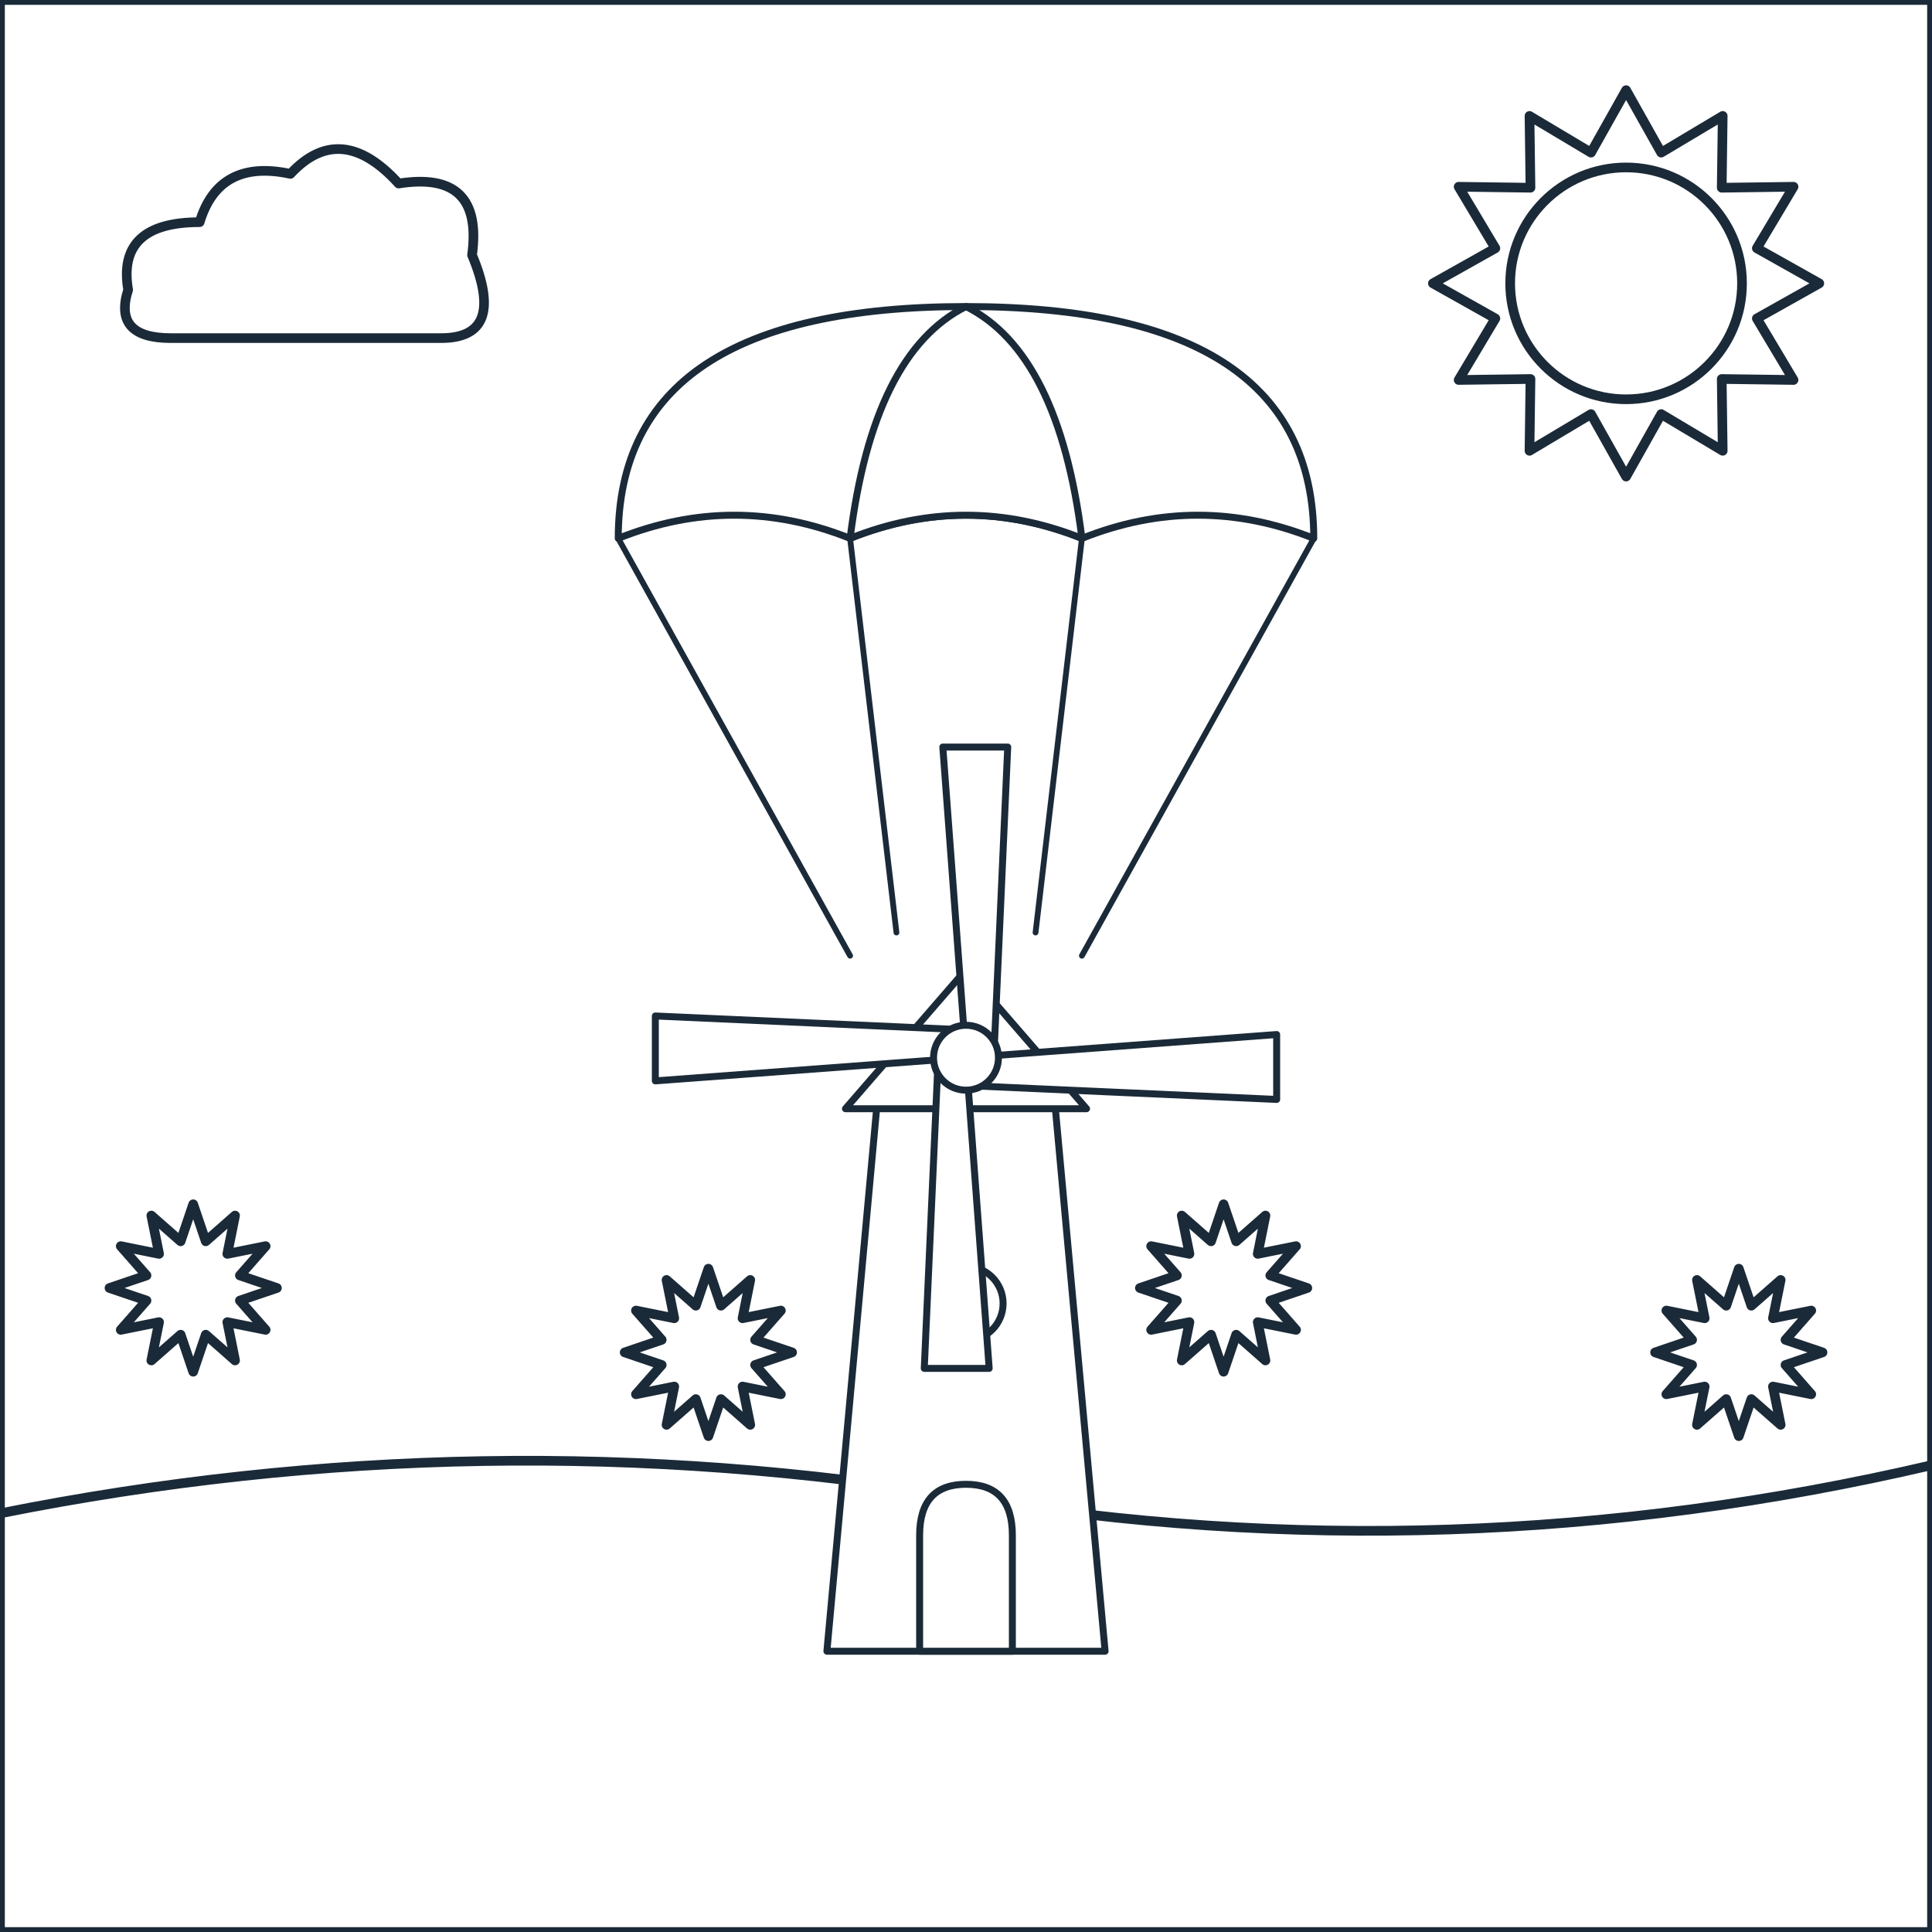
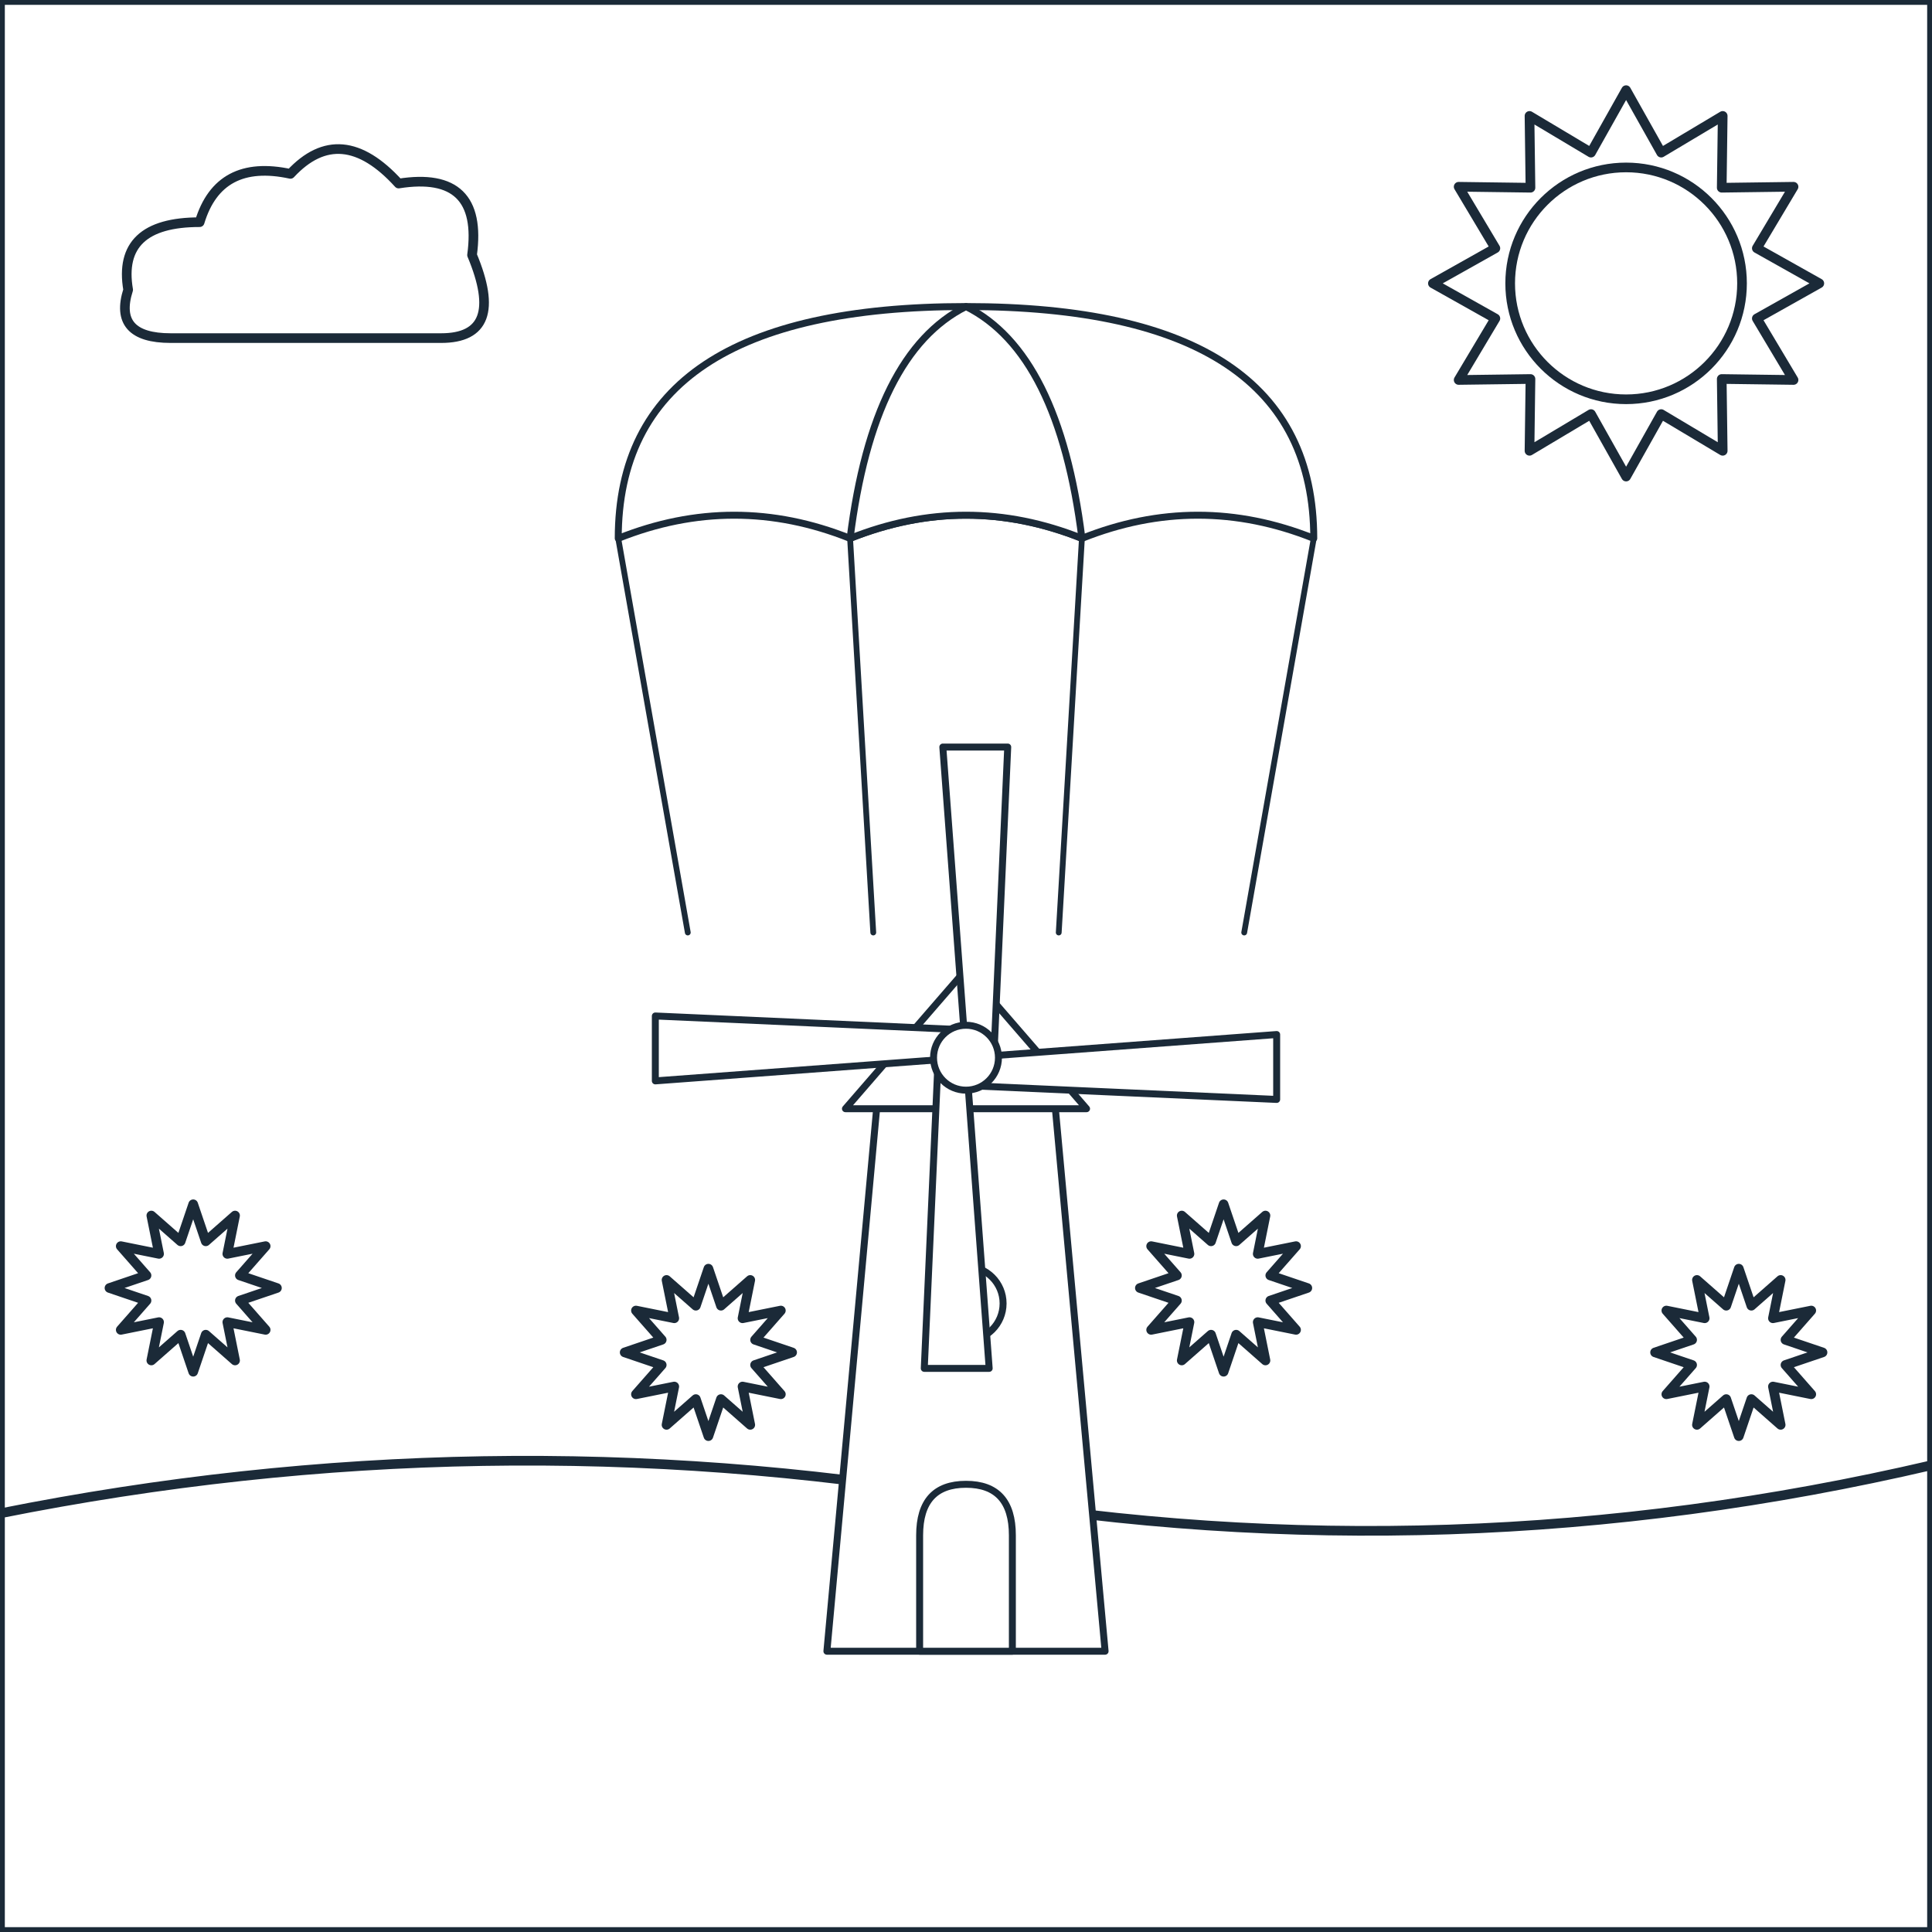
<svg xmlns="http://www.w3.org/2000/svg" viewBox="0 0 600 600" data-picture="coi-xay-gio--ha-canh-doi-co">
  <g class="scene-back">
    <rect x="0" y="0" width="600" height="600" rx="0" id="r-nen-troi" data-region="nen-troi" class="region" fill="#FFFFFF" stroke="#1B2A38" stroke-width="3" stroke-linejoin="round" />
    <polygon points="505,28 515.9,47.4 535,36 534.7,58.3 557,58 545.6,77.1 565,88 545.6,98.9 557,118 534.7,117.7 535,140 515.9,128.6 505,148 494.1,128.6 475,140 475.3,117.7 453,118 464.4,98.9 445,88 464.4,77.1 453,58 475.3,58.3 475,36 494.1,47.4" id="r-tia-nang" data-region="tia-nang" class="region" fill="#FFFFFF" stroke="#1B2A38" stroke-width="3" stroke-linejoin="round" />
    <ellipse cx="505" cy="88" rx="36" ry="36" id="r-mat-troi" data-region="mat-troi" class="region" fill="#FFFFFF" stroke="#1B2A38" stroke-width="3" stroke-linejoin="round" />
    <path d="M 53 105 Q 35 105 39.8 90 Q 36.2 69 62 69 Q 68 49.2 90.2 54 Q 105.8 37.2 123.8 57 Q 150.2 52.8 146.6 79.2 Q 157.4 105 137 105 Z" id="r-may-1" data-region="may-1" class="region" fill="#FFFFFF" stroke="#1B2A38" stroke-width="3" stroke-linejoin="round" />
    <polygon points="60,374 63.9,385.5 73,377.5 70.6,389.4 82.5,387 74.5,396.1 86,400 74.5,403.9 82.5,413 70.6,410.6 73,422.5 63.9,414.5 60,426 56.1,414.5 47,422.5 49.4,410.6 37.5,413 45.5,403.9 34,400 45.5,396.1 37.5,387 49.4,389.4 47,377.5 56.1,385.5" id="r-huong-duong-xa-1" data-region="huong-duong-xa-1" class="region" fill="#FFFFFF" stroke="#1B2A38" stroke-width="3" stroke-linejoin="round" />
    <polygon points="220,394 223.9,405.5 233,397.5 230.6,409.4 242.5,407 234.5,416.1 246,420 234.5,423.9 242.5,433 230.6,430.6 233,442.5 223.9,434.5 220,446 216.1,434.5 207,442.5 209.4,430.6 197.5,433 205.5,423.9 194,420 205.5,416.1 197.5,407 209.4,409.4 207,397.5 216.1,405.5" id="r-huong-duong-xa-2" data-region="huong-duong-xa-2" class="region" fill="#FFFFFF" stroke="#1B2A38" stroke-width="3" stroke-linejoin="round" />
    <polygon points="380,374 383.9,385.5 393,377.5 390.6,389.4 402.5,387 394.5,396.1 406,400 394.5,403.9 402.5,413 390.6,410.6 393,422.5 383.9,414.5 380,426 376.1,414.5 367,422.5 369.4,410.6 357.5,413 365.5,403.9 354,400 365.5,396.1 357.5,387 369.4,389.4 367,377.5 376.1,385.5" id="r-huong-duong-xa-3" data-region="huong-duong-xa-3" class="region" fill="#FFFFFF" stroke="#1B2A38" stroke-width="3" stroke-linejoin="round" />
    <polygon points="540,394 543.9,405.5 553,397.5 550.6,409.4 562.5,407 554.5,416.1 566,420 554.5,423.9 562.5,433 550.6,430.6 553,442.5 543.9,434.5 540,446 536.1,434.5 527,442.5 529.4,430.6 517.5,433 525.5,423.9 514,420 525.5,416.1 517.5,407 529.4,409.4 527,397.5 536.1,405.5" id="r-huong-duong-xa-4" data-region="huong-duong-xa-4" class="region" fill="#FFFFFF" stroke="#1B2A38" stroke-width="3" stroke-linejoin="round" />
    <path d="M 0 470 Q 150 440 300 465 Q 450 490 600 455 L 600 600 L 0 600 Z" id="r-nen-dat" data-region="nen-dat" class="region" fill="#FFFFFF" stroke="#1B2A38" stroke-width="3" stroke-linejoin="round" />
  </g>
  <g id="subject" class="subject anim-float" transform="translate(0 40) translate(300 480) scale(0.72) rotate(0) translate(-300 -480)">
+     <path d="M 150 -10 Q 150 -110 300 -110 Q 450 -110 450 -10 Q 400 -30 350 -10 Q 300 -30 250 -10 Q 200 -30 150 -10 Z" id="r-du" data-region="du" class="region" fill="#FFFFFF" stroke="#1B2A38" stroke-width="3" stroke-linejoin="round" />
+     <path d="M 250 -10 Q 260 -90 300 -110 Q 340 -90 350 -10 Q 300 -30 250 -10 Z" id="r-soc-du" data-region="soc-du" class="region" fill="#FFFFFF" stroke="#1B2A38" stroke-width="3" stroke-linejoin="round" />
+     <g class="deco" pointer-events="none">
+       <path d="M 150 -10 L 180 160 M 450 -10 L 420 160 M 250 -10 L 260 160 M 350 -10 L 340 160" fill="none" stroke="#1B2A38" stroke-width="2.5" stroke-linecap="round" stroke-linejoin="round" />
+     </g>
    <polygon points="240,470 262,230 338,230 360,470" id="r-than-coi-xay" data-region="than-coi-xay" class="region" fill="#FFFFFF" stroke="#1B2A38" stroke-width="3" stroke-linejoin="round" />
    <polygon points="248,236 300,176 352,236" id="r-mai-coi-xay" data-region="mai-coi-xay" class="region" fill="#FFFFFF" stroke="#1B2A38" stroke-width="3" stroke-linejoin="round" />
    <path d="M 280 470 L 280 420 Q 280 398 300 398 Q 320 398 320 420 L 320 470 Z" id="r-cua-coi-xay" data-region="cua-coi-xay" class="region" fill="#FFFFFF" stroke="#1B2A38" stroke-width="3" stroke-linejoin="round" />
    <ellipse cx="300" cy="320" rx="16" ry="16" id="r-cua-so-coi-xay" data-region="cua-so-coi-xay" class="region" fill="#FFFFFF" stroke="#1B2A38" stroke-width="3" stroke-linejoin="round" />
    <polygon points="300,214 290,80 318,80 312,214" id="r-canh-quat-1" data-region="canh-quat-1" class="region" fill="#FFFFFF" stroke="#1B2A38" stroke-width="3" stroke-linejoin="round" />
    <polygon points="300,214 434,204 434,232 300,226" id="r-canh-quat-2" data-region="canh-quat-2" class="region" fill="#FFFFFF" stroke="#1B2A38" stroke-width="3" stroke-linejoin="round" />
    <polygon points="300,214 310,348 282,348 288,214" id="r-canh-quat-3" data-region="canh-quat-3" class="region" fill="#FFFFFF" stroke="#1B2A38" stroke-width="3" stroke-linejoin="round" />
    <polygon points="300,214 166,224 166,196 300,202" id="r-canh-quat-4" data-region="canh-quat-4" class="region" fill="#FFFFFF" stroke="#1B2A38" stroke-width="3" stroke-linejoin="round" />
    <ellipse cx="300" cy="214" rx="14" ry="14" id="r-truc-quat" data-region="truc-quat" class="region" fill="#FFFFFF" stroke="#1B2A38" stroke-width="3" stroke-linejoin="round" />
-     <path d="M 150 -10 Q 150 -110 300 -110 Q 450 -110 450 -10 Q 400 -30 350 -10 Q 300 -30 250 -10 Q 200 -30 150 -10 Z" id="r-du" data-region="du" class="region" fill="#FFFFFF" stroke="#1B2A38" stroke-width="3" stroke-linejoin="round" />
-     <path d="M 250 -10 Q 260 -90 300 -110 Q 340 -90 350 -10 Q 300 -30 250 -10 Z" id="r-soc-du" data-region="soc-du" class="region" fill="#FFFFFF" stroke="#1B2A38" stroke-width="3" stroke-linejoin="round" />
-     <g class="deco" pointer-events="none">
-       <path d="M 150 -10 L 250 170 M 450 -10 L 350 170 M 250 -10 L 270 160 M 350 -10 L 330 160" fill="none" stroke="#1B2A38" stroke-width="2.5" stroke-linecap="round" stroke-linejoin="round" />
-     </g>
  </g>
  <g class="scene-front">

</g>
</svg>
